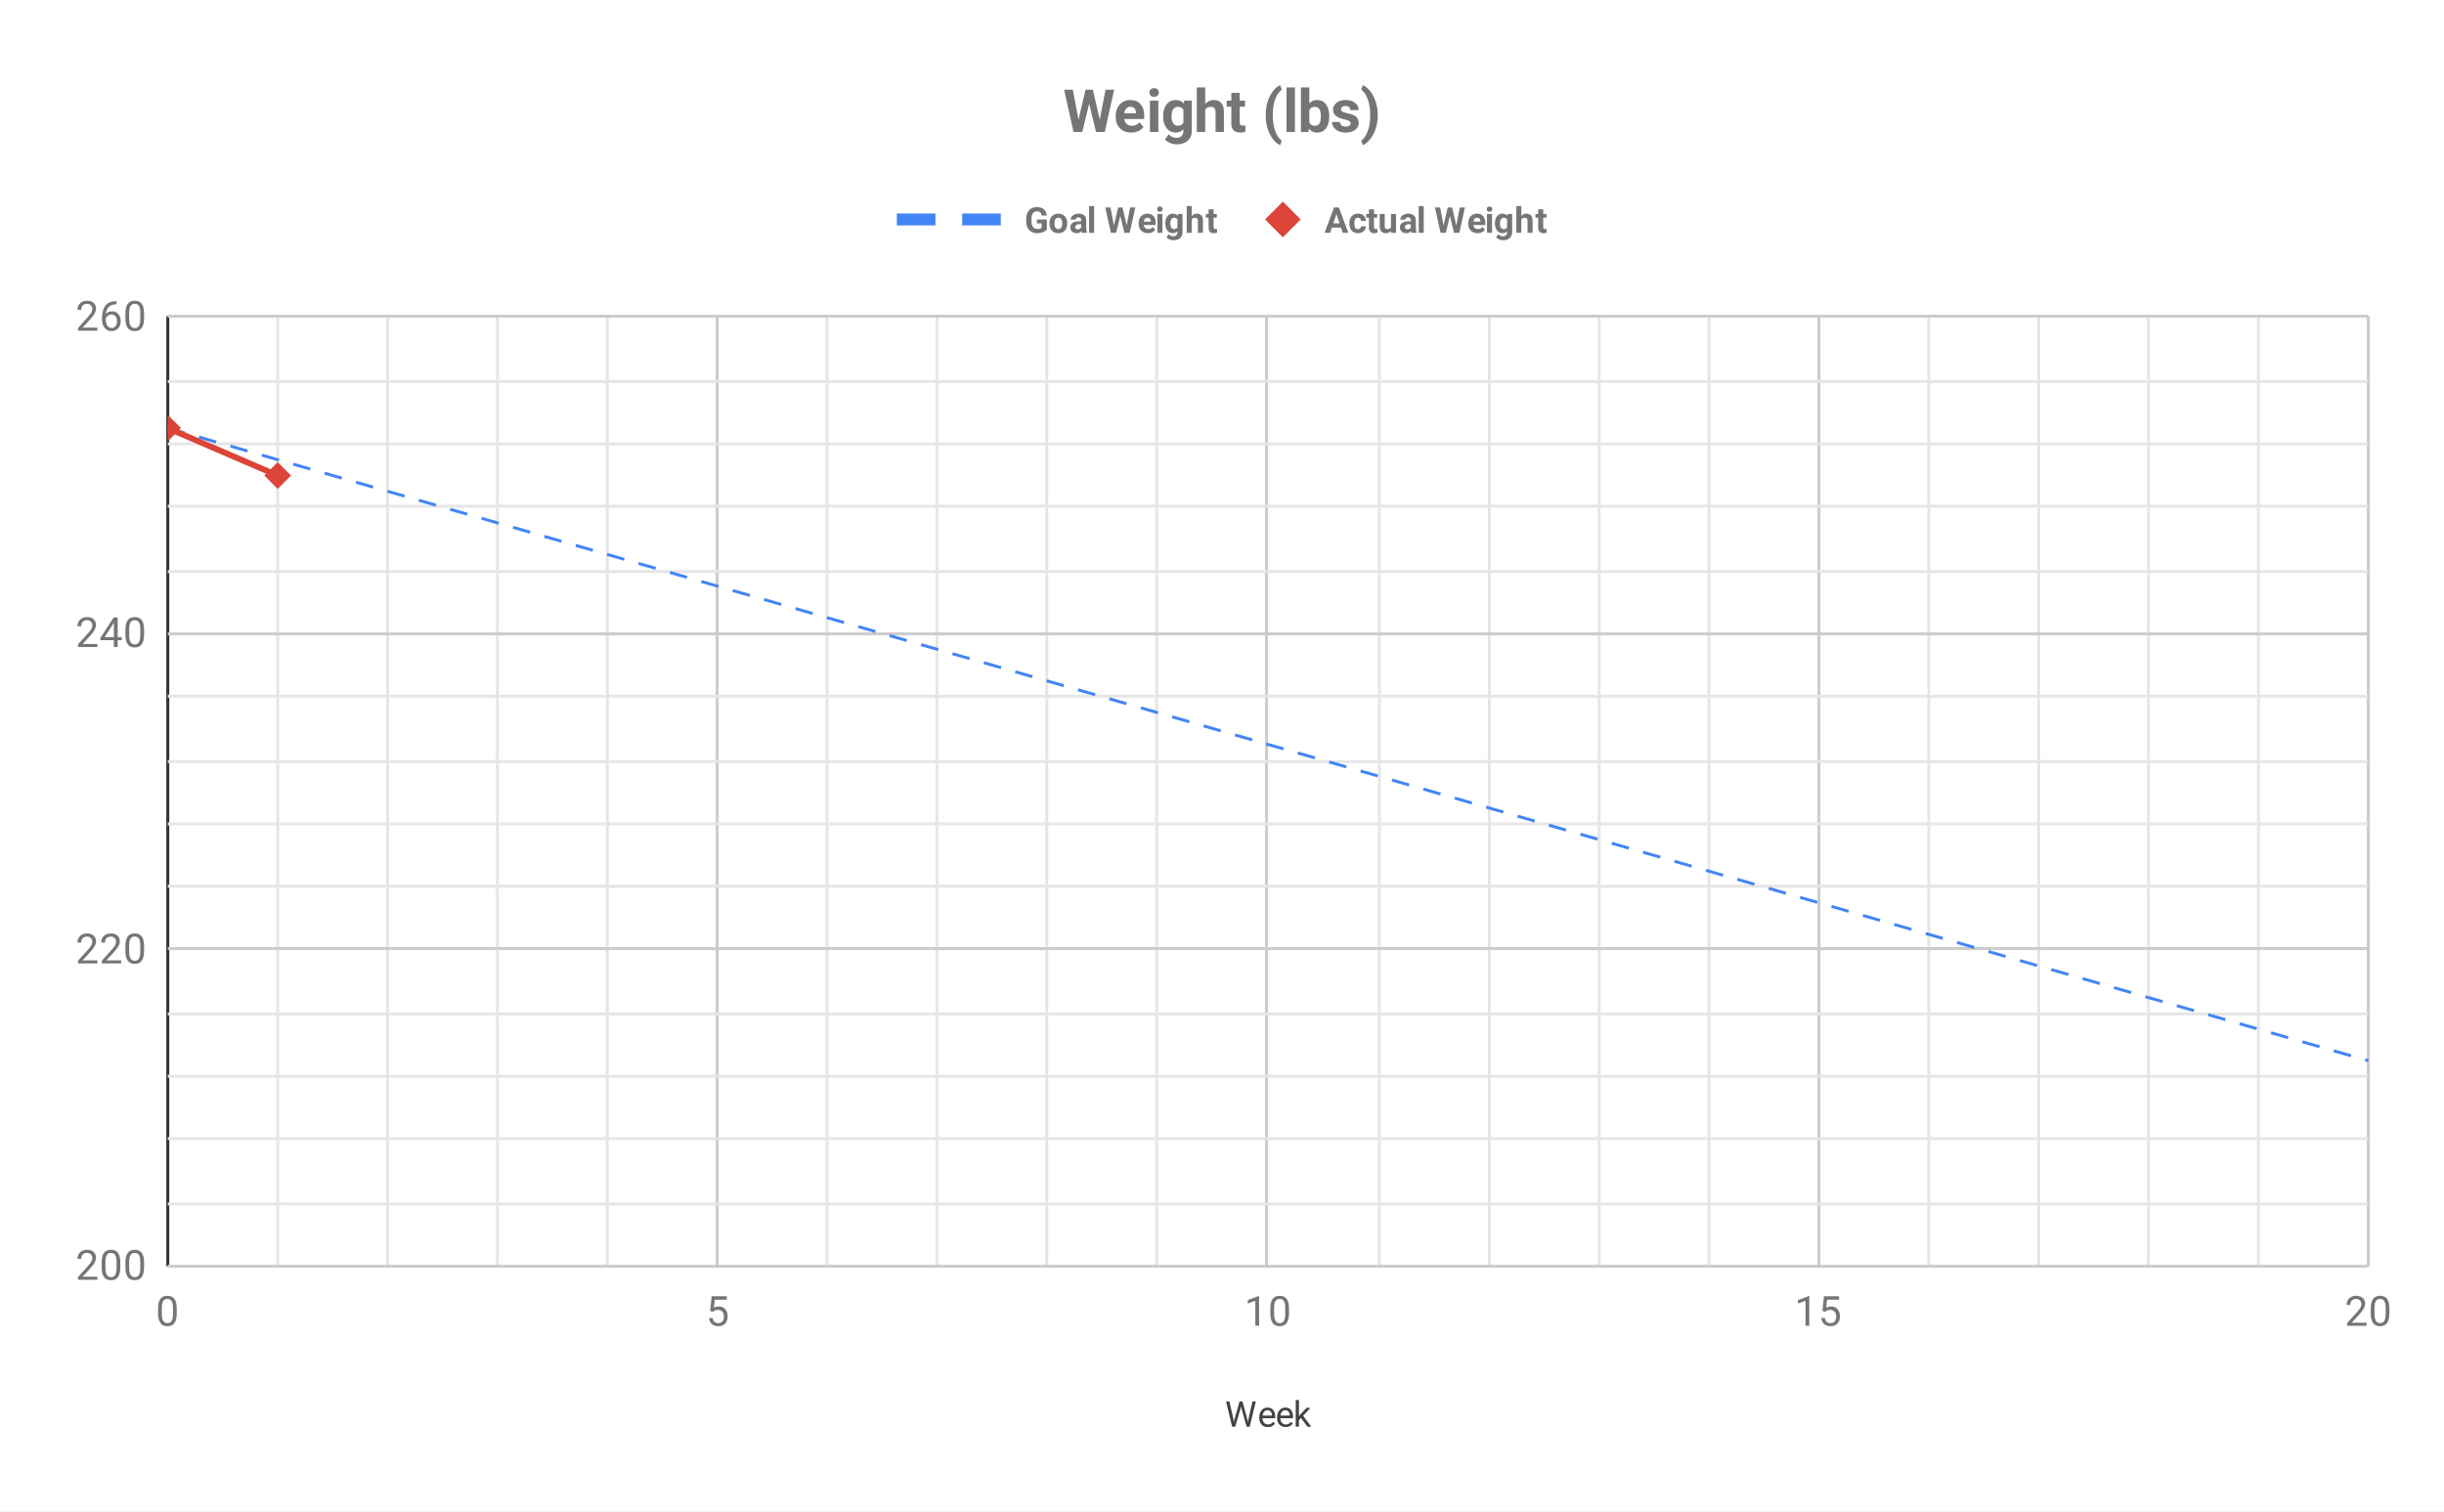
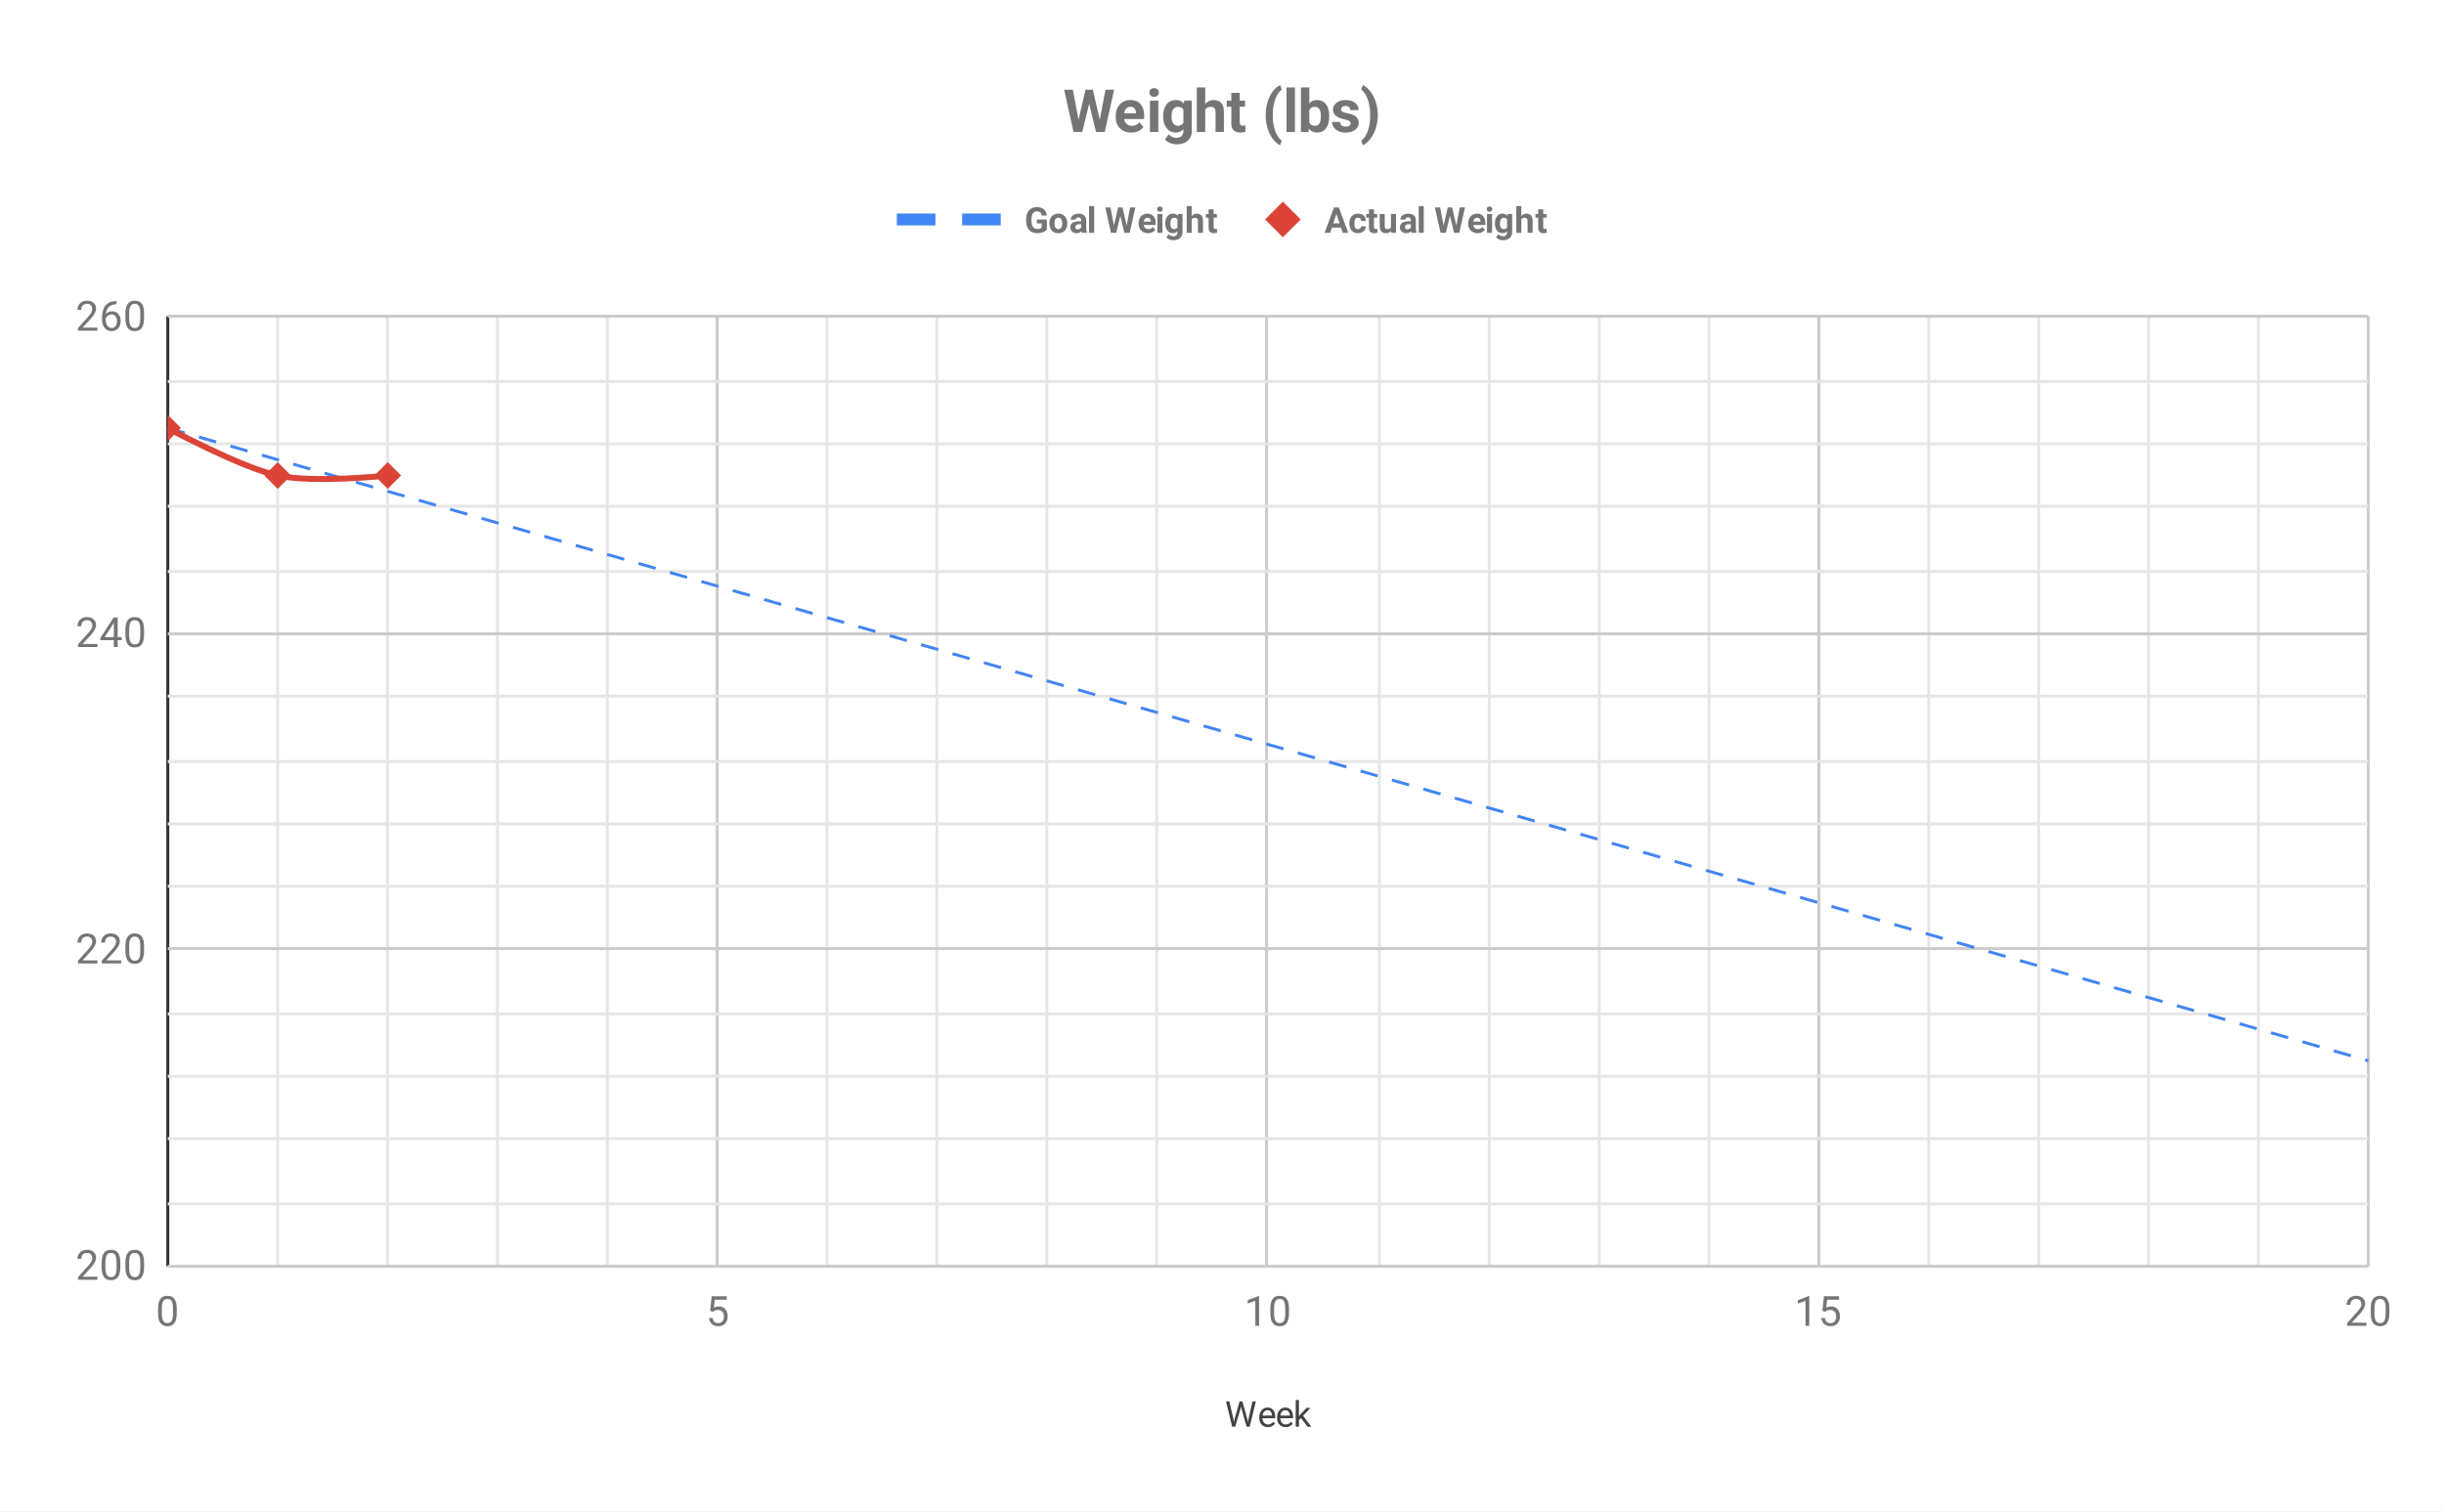
<svg xmlns="http://www.w3.org/2000/svg" version="1.1" viewBox="0.0 0.0 823.0 509.0" fill="none" stroke="none" stroke-linecap="square" stroke-miterlimit="10" width="823" height="509">
  <path fill="#ffffff" d="M0 0L823.0 0L823.0 509.0L0 509.0L0 0Z" fill-rule="nonzero" />
  <path fill="#ffffff" d="M0 0L823.0 0L823.0 509.0L0 509.0L0 0Z" fill-rule="nonzero" />
  <path stroke="#333333" stroke-width="1.0" stroke-linecap="butt" d="M56.5 106.5L56.5 426.5" fill-rule="nonzero" />
  <path stroke="#cccccc" stroke-width="1.0" stroke-linecap="butt" d="M241.5 106.5L241.5 426.5" fill-rule="nonzero" />
  <path stroke="#cccccc" stroke-width="1.0" stroke-linecap="butt" d="M426.5 106.5L426.5 426.5" fill-rule="nonzero" />
  <path stroke="#cccccc" stroke-width="1.0" stroke-linecap="butt" d="M612.5 106.5L612.5 426.5" fill-rule="nonzero" />
  <path stroke="#cccccc" stroke-width="1.0" stroke-linecap="butt" d="M797.5 106.5L797.5 426.5" fill-rule="nonzero" />
  <path stroke="#e6e6e6" stroke-width="1.0" stroke-linecap="butt" d="M204.5 106.5L204.5 426.5" fill-rule="nonzero" />
  <path stroke="#e6e6e6" stroke-width="1.0" stroke-linecap="butt" d="M167.5 106.5L167.5 426.5" fill-rule="nonzero" />
  <path stroke="#e6e6e6" stroke-width="1.0" stroke-linecap="butt" d="M130.5 106.5L130.5 426.5" fill-rule="nonzero" />
  <path stroke="#e6e6e6" stroke-width="1.0" stroke-linecap="butt" d="M93.5 106.5L93.5 426.5" fill-rule="nonzero" />
  <path stroke="#e6e6e6" stroke-width="1.0" stroke-linecap="butt" d="M389.5 106.5L389.5 426.5" fill-rule="nonzero" />
  <path stroke="#e6e6e6" stroke-width="1.0" stroke-linecap="butt" d="M352.5 106.5L352.5 426.5" fill-rule="nonzero" />
  <path stroke="#e6e6e6" stroke-width="1.0" stroke-linecap="butt" d="M315.5 106.5L315.5 426.5" fill-rule="nonzero" />
  <path stroke="#e6e6e6" stroke-width="1.0" stroke-linecap="butt" d="M278.5 106.5L278.5 426.5" fill-rule="nonzero" />
  <path stroke="#e6e6e6" stroke-width="1.0" stroke-linecap="butt" d="M575.5 106.5L575.5 426.5" fill-rule="nonzero" />
  <path stroke="#e6e6e6" stroke-width="1.0" stroke-linecap="butt" d="M538.5 106.5L538.5 426.5" fill-rule="nonzero" />
  <path stroke="#e6e6e6" stroke-width="1.0" stroke-linecap="butt" d="M501.5 106.5L501.5 426.5" fill-rule="nonzero" />
  <path stroke="#e6e6e6" stroke-width="1.0" stroke-linecap="butt" d="M464.5 106.5L464.5 426.5" fill-rule="nonzero" />
  <path stroke="#e6e6e6" stroke-width="1.0" stroke-linecap="butt" d="M760.5 106.5L760.5 426.5" fill-rule="nonzero" />
  <path stroke="#e6e6e6" stroke-width="1.0" stroke-linecap="butt" d="M723.5 106.5L723.5 426.5" fill-rule="nonzero" />
  <path stroke="#e6e6e6" stroke-width="1.0" stroke-linecap="butt" d="M686.5 106.5L686.5 426.5" fill-rule="nonzero" />
  <path stroke="#e6e6e6" stroke-width="1.0" stroke-linecap="butt" d="M649.5 106.5L649.5 426.5" fill-rule="nonzero" />
  <path stroke="#cccccc" stroke-width="1.0" stroke-linecap="butt" d="M56.5 426.5L797.5 426.5" fill-rule="nonzero" />
  <path stroke="#cccccc" stroke-width="1.0" stroke-linecap="butt" d="M56.5 319.5L797.5 319.5" fill-rule="nonzero" />
  <path stroke="#cccccc" stroke-width="1.0" stroke-linecap="butt" d="M56.5 213.5L797.5 213.5" fill-rule="nonzero" />
  <path stroke="#cccccc" stroke-width="1.0" stroke-linecap="butt" d="M56.5 106.5L797.5 106.5" fill-rule="nonzero" />
  <path stroke="#e6e6e6" stroke-width="1.0" stroke-linecap="butt" d="M56.5 341.5L797.5 341.5" fill-rule="nonzero" />
  <path stroke="#e6e6e6" stroke-width="1.0" stroke-linecap="butt" d="M56.5 362.5L797.5 362.5" fill-rule="nonzero" />
  <path stroke="#e6e6e6" stroke-width="1.0" stroke-linecap="butt" d="M56.5 383.5L797.5 383.5" fill-rule="nonzero" />
  <path stroke="#e6e6e6" stroke-width="1.0" stroke-linecap="butt" d="M56.5 405.5L797.5 405.5" fill-rule="nonzero" />
  <path stroke="#e6e6e6" stroke-width="1.0" stroke-linecap="butt" d="M56.5 234.5L797.5 234.5" fill-rule="nonzero" />
  <path stroke="#e6e6e6" stroke-width="1.0" stroke-linecap="butt" d="M56.5 256.5L797.5 256.5" fill-rule="nonzero" />
  <path stroke="#e6e6e6" stroke-width="1.0" stroke-linecap="butt" d="M56.5 277.5L797.5 277.5" fill-rule="nonzero" />
  <path stroke="#e6e6e6" stroke-width="1.0" stroke-linecap="butt" d="M56.5 298.5L797.5 298.5" fill-rule="nonzero" />
  <path stroke="#e6e6e6" stroke-width="1.0" stroke-linecap="butt" d="M56.5 128.5L797.5 128.5" fill-rule="nonzero" />
  <path stroke="#e6e6e6" stroke-width="1.0" stroke-linecap="butt" d="M56.5 149.5L797.5 149.5" fill-rule="nonzero" />
  <path stroke="#e6e6e6" stroke-width="1.0" stroke-linecap="butt" d="M56.5 170.5L797.5 170.5" fill-rule="nonzero" />
  <path stroke="#e6e6e6" stroke-width="1.0" stroke-linecap="butt" d="M56.5 192.5L797.5 192.5" fill-rule="nonzero" />
  <clipPath id="id_0">
    <path d="M56.45 106.883L797.55 106.883L797.55 426.55L56.45 426.55L56.45 106.883Z" clip-rule="nonzero" />
  </clipPath>
  <path stroke="#4285f4" stroke-width="1.0" stroke-linecap="butt" stroke-dasharray="6.0,5.0" clip-path="url(#id_0)" d="M56.45 144.178C56.45 144.178 81.153 151.281 93.505 154.833C105.857 158.385 118.208 161.937 130.56 165.489C142.912 169.041 155.263 172.593 167.615 176.144C179.967 179.696 192.318 183.248 204.67 186.8C217.022 190.352 229.373 193.904 241.725 197.456C254.077 201.007 266.428 204.559 278.78 208.111C291.132 211.663 303.483 215.215 315.835 218.767C328.187 222.319 340.538 225.87 352.89 229.422C365.242 232.974 377.593 236.526 389.945 240.078C402.297 243.63 414.648 247.181 427.0 250.733C439.352 254.285 451.703 257.837 464.055 261.389C476.407 264.941 488.758 268.493 501.11 272.044C513.462 275.596 525.813 279.148 538.165 282.7C550.517 286.252 562.868 289.804 575.22 293.356C587.572 296.907 599.923 300.459 612.275 304.011C624.627 307.563 636.978 311.115 649.33 314.667C661.682 318.219 674.033 321.77 686.385 325.322C698.737 328.874 711.088 332.426 723.44 335.978C735.792 339.53 748.143 343.081 760.495 346.633C772.847 350.185 797.55 357.289 797.55 357.289" fill-rule="nonzero" />
-   <path stroke="#db4437" stroke-width="2.0" stroke-linecap="butt" clip-path="url(#id_0)" d="M56.45 144.178L93.505 160.161" fill-rule="nonzero" />
+   <path stroke="#db4437" stroke-width="2.0" stroke-linecap="butt" clip-path="url(#id_0)" d="M56.45 144.178C56.45 144.178 81.153 157.497 93.505 160.161C105.857 162.825 130.56 160.161 130.56 160.161" fill-rule="nonzero" />
  <path fill="#db4437" clip-path="url(#id_0)" d="M56.45 139.678L60.95 144.178L56.45 148.678L51.95 144.178Z" fill-rule="nonzero" />
  <path fill="#db4437" clip-path="url(#id_0)" d="M93.505 155.661L98.005 160.161L93.505 164.661L89.005 160.161Z" fill-rule="nonzero" />
+   <path fill="#db4437" clip-path="url(#id_0)" d="M130.56 155.661L135.06 160.161L130.56 164.661L126.06 160.161Z" fill-rule="nonzero" />
  <path fill="#424242" d="M415.328 477.863L415.5 478.988L415.734 477.972L417.422 472.019L418.375 472.019L420.016 477.972L420.25 479.003L420.438 477.847L421.766 472.019L422.891 472.019L420.828 480.55L419.797 480.55L418.031 474.331L417.906 473.675L417.766 474.331L415.953 480.55L414.922 480.55L412.859 472.019L413.984 472.019L415.328 477.863ZM426.953 480.675Q425.656 480.675 424.844 479.831Q424.047 478.972 424.047 477.55L424.047 477.363Q424.047 476.409 424.406 475.675Q424.766 474.925 425.406 474.519Q426.062 474.097 426.812 474.097Q428.047 474.097 428.734 474.909Q429.422 475.722 429.422 477.238L429.422 477.691L425.125 477.691Q425.156 478.628 425.672 479.206Q426.203 479.784 427.016 479.784Q427.578 479.784 427.969 479.55Q428.375 479.316 428.688 478.925L429.344 479.441Q428.547 480.675 426.953 480.675ZM426.812 474.988Q426.156 474.988 425.703 475.472Q425.266 475.941 425.172 476.8L428.344 476.8L428.344 476.722Q428.297 475.894 427.891 475.441Q427.5 474.988 426.812 474.988ZM432.953 480.675Q431.656 480.675 430.844 479.831Q430.047 478.972 430.047 477.55L430.047 477.363Q430.047 476.409 430.406 475.675Q430.766 474.925 431.406 474.519Q432.062 474.097 432.812 474.097Q434.047 474.097 434.734 474.909Q435.422 475.722 435.422 477.238L435.422 477.691L431.125 477.691Q431.156 478.628 431.672 479.206Q432.203 479.784 433.016 479.784Q433.578 479.784 433.969 479.55Q434.375 479.316 434.688 478.925L435.344 479.441Q434.547 480.675 432.953 480.675ZM432.812 474.988Q432.156 474.988 431.703 475.472Q431.266 475.941 431.172 476.8L434.344 476.8L434.344 476.722Q434.297 475.894 433.891 475.441Q433.5 474.988 432.812 474.988ZM438.094 477.613L437.406 478.316L437.406 480.55L436.328 480.55L436.328 471.55L437.406 471.55L437.406 476.988L437.984 476.3L439.969 474.206L441.281 474.206L438.812 476.863L441.578 480.55L440.297 480.55L438.094 477.613Z" fill-rule="nonzero" />
  <path fill="#757575" d="M32.794 431.05L26.278 431.05L26.278 430.144L29.716 426.316Q30.481 425.441 30.778 424.909Q31.075 424.363 31.075 423.769Q31.075 423.003 30.591 422.503Q30.122 422.003 29.341 422.003Q28.403 422.003 27.872 422.534Q27.356 423.066 27.356 424.034L26.091 424.034Q26.091 422.659 26.966 421.816Q27.856 420.956 29.341 420.956Q30.731 420.956 31.528 421.691Q32.341 422.409 32.341 423.628Q32.341 425.097 30.466 427.128L27.809 430.019L32.794 430.019L32.794 431.05ZM40.513 426.8Q40.513 429.019 39.747 430.113Q38.997 431.191 37.388 431.191Q35.794 431.191 35.028 430.144Q34.263 429.081 34.231 426.972L34.231 425.284Q34.231 423.097 34.981 422.034Q35.747 420.956 37.372 420.956Q38.981 420.956 39.731 421.988Q40.497 423.019 40.513 425.159L40.513 426.8ZM39.247 425.081Q39.247 423.472 38.794 422.738Q38.356 422.003 37.372 422.003Q36.403 422.003 35.95 422.738Q35.513 423.456 35.497 424.972L35.497 427.003Q35.497 428.613 35.966 429.394Q36.434 430.159 37.388 430.159Q38.325 430.159 38.778 429.441Q39.231 428.706 39.247 427.144L39.247 425.081ZM48.513 426.8Q48.513 429.019 47.747 430.113Q46.997 431.191 45.388 431.191Q43.794 431.191 43.028 430.144Q42.263 429.081 42.231 426.972L42.231 425.284Q42.231 423.097 42.981 422.034Q43.747 420.956 45.372 420.956Q46.981 420.956 47.731 421.988Q48.497 423.019 48.513 425.159L48.513 426.8ZM47.247 425.081Q47.247 423.472 46.794 422.738Q46.356 422.003 45.372 422.003Q44.403 422.003 43.95 422.738Q43.513 423.456 43.497 424.972L43.497 427.003Q43.497 428.613 43.966 429.394Q44.434 430.159 45.388 430.159Q46.325 430.159 46.778 429.441Q47.231 428.706 47.247 427.144L47.247 425.081Z" fill-rule="nonzero" />
  <path fill="#757575" d="M32.794 324.494L26.278 324.494L26.278 323.588L29.716 319.76Q30.481 318.885 30.778 318.354Q31.075 317.807 31.075 317.213Q31.075 316.448 30.591 315.948Q30.122 315.448 29.341 315.448Q28.403 315.448 27.872 315.979Q27.356 316.51 27.356 317.479L26.091 317.479Q26.091 316.104 26.966 315.26Q27.856 314.401 29.341 314.401Q30.731 314.401 31.528 315.135Q32.341 315.854 32.341 317.073Q32.341 318.541 30.466 320.573L27.809 323.463L32.794 323.463L32.794 324.494ZM40.794 324.494L34.278 324.494L34.278 323.588L37.716 319.76Q38.481 318.885 38.778 318.354Q39.075 317.807 39.075 317.213Q39.075 316.448 38.591 315.948Q38.122 315.448 37.341 315.448Q36.403 315.448 35.872 315.979Q35.356 316.51 35.356 317.479L34.091 317.479Q34.091 316.104 34.966 315.26Q35.856 314.401 37.341 314.401Q38.731 314.401 39.528 315.135Q40.341 315.854 40.341 317.073Q40.341 318.541 38.466 320.573L35.809 323.463L40.794 323.463L40.794 324.494ZM48.513 320.244Q48.513 322.463 47.747 323.557Q46.997 324.635 45.388 324.635Q43.794 324.635 43.028 323.588Q42.263 322.526 42.231 320.416L42.231 318.729Q42.231 316.541 42.981 315.479Q43.747 314.401 45.372 314.401Q46.981 314.401 47.731 315.432Q48.497 316.463 48.513 318.604L48.513 320.244ZM47.247 318.526Q47.247 316.916 46.794 316.182Q46.356 315.448 45.372 315.448Q44.403 315.448 43.95 316.182Q43.513 316.901 43.497 318.416L43.497 320.448Q43.497 322.057 43.966 322.838Q44.434 323.604 45.388 323.604Q46.325 323.604 46.778 322.885Q47.231 322.151 47.247 320.588L47.247 318.526Z" fill-rule="nonzero" />
  <path fill="#757575" d="M32.794 217.939L26.278 217.939L26.278 217.033L29.716 213.205Q30.481 212.33 30.778 211.798Q31.075 211.251 31.075 210.658Q31.075 209.892 30.591 209.392Q30.122 208.892 29.341 208.892Q28.403 208.892 27.872 209.423Q27.356 209.955 27.356 210.923L26.091 210.923Q26.091 209.548 26.966 208.705Q27.856 207.845 29.341 207.845Q30.731 207.845 31.528 208.58Q32.341 209.298 32.341 210.517Q32.341 211.986 30.466 214.017L27.809 216.908L32.794 216.908L32.794 217.939ZM39.622 214.595L40.997 214.595L40.997 215.626L39.622 215.626L39.622 217.939L38.341 217.939L38.341 215.626L33.809 215.626L33.809 214.876L38.263 207.986L39.622 207.986L39.622 214.595ZM35.247 214.595L38.341 214.595L38.341 209.72L38.2 209.986L35.247 214.595ZM48.513 213.689Q48.513 215.908 47.747 217.001Q46.997 218.08 45.388 218.08Q43.794 218.08 43.028 217.033Q42.263 215.97 42.231 213.861L42.231 212.173Q42.231 209.986 42.981 208.923Q43.747 207.845 45.372 207.845Q46.981 207.845 47.731 208.876Q48.497 209.908 48.513 212.048L48.513 213.689ZM47.247 211.97Q47.247 210.361 46.794 209.626Q46.356 208.892 45.372 208.892Q44.403 208.892 43.95 209.626Q43.513 210.345 43.497 211.861L43.497 213.892Q43.497 215.501 43.966 216.283Q44.434 217.048 45.388 217.048Q46.325 217.048 46.778 216.33Q47.231 215.595 47.247 214.033L47.247 211.97Z" fill-rule="nonzero" />
  <path fill="#757575" d="M32.794 111.383L26.278 111.383L26.278 110.477L29.716 106.649Q30.481 105.774 30.778 105.243Q31.075 104.696 31.075 104.102Q31.075 103.336 30.591 102.836Q30.122 102.336 29.341 102.336Q28.403 102.336 27.872 102.868Q27.356 103.399 27.356 104.368L26.091 104.368Q26.091 102.993 26.966 102.149Q27.856 101.29 29.341 101.29Q30.731 101.29 31.528 102.024Q32.341 102.743 32.341 103.961Q32.341 105.43 30.466 107.461L27.809 110.352L32.794 110.352L32.794 111.383ZM39.247 101.43L39.247 102.493L39.013 102.493Q37.528 102.524 36.653 103.368Q35.778 104.211 35.638 105.758Q36.434 104.852 37.794 104.852Q39.091 104.852 39.856 105.774Q40.638 106.68 40.638 108.133Q40.638 109.68 39.794 110.602Q38.966 111.524 37.559 111.524Q36.138 111.524 35.247 110.43Q34.356 109.321 34.356 107.602L34.356 107.118Q34.356 104.368 35.528 102.915Q36.7 101.461 39.013 101.43L39.247 101.43ZM37.575 105.915Q36.934 105.915 36.388 106.305Q35.841 106.68 35.622 107.274L35.622 107.743Q35.622 108.977 36.169 109.727Q36.731 110.477 37.559 110.477Q38.419 110.477 38.903 109.852Q39.388 109.211 39.388 108.196Q39.388 107.165 38.888 106.54Q38.403 105.915 37.575 105.915ZM48.513 107.133Q48.513 109.352 47.747 110.446Q46.997 111.524 45.388 111.524Q43.794 111.524 43.028 110.477Q42.263 109.415 42.231 107.305L42.231 105.618Q42.231 103.43 42.981 102.368Q43.747 101.29 45.372 101.29Q46.981 101.29 47.731 102.321Q48.497 103.352 48.513 105.493L48.513 107.133ZM47.247 105.415Q47.247 103.805 46.794 103.071Q46.356 102.336 45.372 102.336Q44.403 102.336 43.95 103.071Q43.513 103.79 43.497 105.305L43.497 107.336Q43.497 108.946 43.966 109.727Q44.434 110.493 45.388 110.493Q46.325 110.493 46.778 109.774Q47.231 109.04 47.247 107.477L47.247 105.415Z" fill-rule="nonzero" />
  <path fill="#757575" d="M59.513 442.3Q59.513 444.519 58.747 445.613Q57.997 446.691 56.388 446.691Q54.794 446.691 54.028 445.644Q53.263 444.581 53.231 442.472L53.231 440.784Q53.231 438.597 53.981 437.534Q54.747 436.456 56.372 436.456Q57.981 436.456 58.731 437.488Q59.497 438.519 59.513 440.659L59.513 442.3ZM58.247 440.581Q58.247 438.972 57.794 438.238Q57.356 437.503 56.372 437.503Q55.403 437.503 54.95 438.238Q54.513 438.956 54.497 440.472L54.497 442.503Q54.497 444.113 54.966 444.894Q55.434 445.659 56.388 445.659Q57.325 445.659 57.778 444.941Q58.231 444.206 58.247 442.644L58.247 440.581Z" fill-rule="nonzero" />
  <path fill="#757575" d="M239.131 441.566L239.647 436.597L244.741 436.597L244.741 437.769L240.709 437.769L240.412 440.472Q241.147 440.05 242.069 440.05Q243.428 440.05 244.225 440.956Q245.037 441.847 245.037 443.378Q245.037 444.909 244.194 445.8Q243.366 446.691 241.881 446.691Q240.569 446.691 239.725 445.956Q238.897 445.222 238.772 443.925L239.975 443.925Q240.084 444.784 240.569 445.222Q241.069 445.659 241.881 445.659Q242.756 445.659 243.256 445.066Q243.772 444.456 243.772 443.394Q243.772 442.394 243.225 441.8Q242.678 441.191 241.772 441.191Q240.959 441.191 240.475 441.55L240.147 441.816L239.131 441.566Z" fill-rule="nonzero" />
  <path fill="#757575" d="M423.984 446.55L422.719 446.55L422.719 438.128L420.156 439.05L420.156 437.909L423.781 436.55L423.984 436.55L423.984 446.55ZM434.062 442.3Q434.062 444.519 433.297 445.613Q432.547 446.691 430.938 446.691Q429.344 446.691 428.578 445.644Q427.812 444.581 427.781 442.472L427.781 440.784Q427.781 438.597 428.531 437.534Q429.297 436.456 430.922 436.456Q432.531 436.456 433.281 437.488Q434.047 438.519 434.062 440.659L434.062 442.3ZM432.797 440.581Q432.797 438.972 432.344 438.238Q431.906 437.503 430.922 437.503Q429.953 437.503 429.5 438.238Q429.062 438.956 429.047 440.472L429.047 442.503Q429.047 444.113 429.516 444.894Q429.984 445.659 430.938 445.659Q431.875 445.659 432.328 444.941Q432.781 444.206 432.797 442.644L432.797 440.581Z" fill-rule="nonzero" />
  <path fill="#757575" d="M609.259 446.55L607.994 446.55L607.994 438.128L605.431 439.05L605.431 437.909L609.056 436.55L609.259 436.55L609.259 446.55ZM613.681 441.566L614.197 436.597L619.291 436.597L619.291 437.769L615.259 437.769L614.962 440.472Q615.697 440.05 616.619 440.05Q617.978 440.05 618.775 440.956Q619.587 441.847 619.587 443.378Q619.587 444.909 618.744 445.8Q617.916 446.691 616.431 446.691Q615.119 446.691 614.275 445.956Q613.447 445.222 613.322 443.925L614.525 443.925Q614.634 444.784 615.119 445.222Q615.619 445.659 616.431 445.659Q617.306 445.659 617.806 445.066Q618.322 444.456 618.322 443.394Q618.322 442.394 617.775 441.8Q617.228 441.191 616.322 441.191Q615.509 441.191 615.025 441.55L614.697 441.816L613.681 441.566Z" fill-rule="nonzero" />
  <path fill="#757575" d="M796.894 446.55L790.378 446.55L790.378 445.644L793.816 441.816Q794.581 440.941 794.878 440.409Q795.175 439.863 795.175 439.269Q795.175 438.503 794.691 438.003Q794.222 437.503 793.441 437.503Q792.503 437.503 791.972 438.034Q791.456 438.566 791.456 439.534L790.191 439.534Q790.191 438.159 791.066 437.316Q791.956 436.456 793.441 436.456Q794.831 436.456 795.628 437.191Q796.441 437.909 796.441 439.128Q796.441 440.597 794.566 442.628L791.909 445.519L796.894 445.519L796.894 446.55ZM804.612 442.3Q804.612 444.519 803.847 445.613Q803.097 446.691 801.487 446.691Q799.894 446.691 799.128 445.644Q798.362 444.581 798.331 442.472L798.331 440.784Q798.331 438.597 799.081 437.534Q799.847 436.456 801.472 436.456Q803.081 436.456 803.831 437.488Q804.597 438.519 804.612 440.659L804.612 442.3ZM803.347 440.581Q803.347 438.972 802.894 438.238Q802.456 437.503 801.472 437.503Q800.503 437.503 800.05 438.238Q799.612 438.956 799.597 440.472L799.597 442.503Q799.597 444.113 800.066 444.894Q800.534 445.659 801.487 445.659Q802.425 445.659 802.878 444.941Q803.331 444.206 803.347 442.644L803.347 440.581Z" fill-rule="nonzero" />
  <path stroke="#4285f4" stroke-width="4.0" stroke-linecap="butt" stroke-dasharray="13.0,9.0" d="M302.0 73.917L337.0 73.917" fill-rule="nonzero" />
  <path fill="#757575" d="M352.516 77.339Q352.031 77.901 351.156 78.229Q350.297 78.542 349.25 78.542Q348.141 78.542 347.297 78.057Q346.469 77.573 346.016 76.651Q345.562 75.729 345.547 74.479L345.547 73.901Q345.547 72.62 345.969 71.698Q346.406 70.76 347.219 70.26Q348.031 69.76 349.125 69.76Q350.641 69.76 351.5 70.495Q352.359 71.214 352.516 72.604L350.797 72.604Q350.688 71.87 350.281 71.526Q349.875 71.182 349.172 71.182Q348.281 71.182 347.812 71.854Q347.344 72.526 347.344 73.87L347.344 74.401Q347.344 75.745 347.844 76.432Q348.359 77.12 349.344 77.12Q350.328 77.12 350.75 76.698L350.75 75.229L349.156 75.229L349.156 73.932L352.516 73.932L352.516 77.339ZM353.391 75.182Q353.391 74.245 353.75 73.51Q354.109 72.76 354.797 72.37Q355.484 71.964 356.375 71.964Q357.672 71.964 358.469 72.745Q359.281 73.526 359.375 74.87L359.391 75.307Q359.391 76.776 358.578 77.667Q357.766 78.542 356.391 78.542Q355.016 78.542 354.203 77.667Q353.391 76.776 353.391 75.26L353.391 75.182ZM355.078 75.307Q355.078 76.214 355.422 76.698Q355.766 77.167 356.391 77.167Q357.016 77.167 357.359 76.698Q357.703 76.229 357.703 75.182Q357.703 74.307 357.359 73.823Q357.016 73.323 356.375 73.323Q355.766 73.323 355.422 73.807Q355.078 74.292 355.078 75.307ZM364.328 78.417Q364.203 78.182 364.156 77.854Q363.547 78.542 362.562 78.542Q361.625 78.542 361.016 77.995Q360.406 77.448 360.406 76.635Q360.406 75.62 361.141 75.089Q361.891 74.542 363.312 74.542L364.078 74.542L364.078 74.182Q364.078 73.745 363.859 73.479Q363.641 73.214 363.141 73.214Q362.719 73.214 362.469 73.417Q362.234 73.62 362.234 73.979L360.547 73.979Q360.547 73.432 360.875 72.964Q361.219 72.495 361.844 72.229Q362.469 71.964 363.234 71.964Q364.406 71.964 365.094 72.557Q365.781 73.135 365.781 74.198L365.781 76.948Q365.797 77.854 366.031 78.323L366.031 78.417L364.328 78.417ZM362.922 77.245Q363.297 77.245 363.609 77.073Q363.938 76.901 364.078 76.62L364.078 75.526L363.453 75.526Q362.188 75.526 362.094 76.417L362.094 76.51Q362.094 76.823 362.312 77.042Q362.531 77.245 362.922 77.245ZM368.438 78.417L366.734 78.417L366.734 69.417L368.438 69.417L368.438 78.417ZM379.406 75.948L380.562 69.885L382.312 69.885L380.422 78.417L378.641 78.417L377.25 72.714L375.875 78.417L374.094 78.417L372.203 69.885L373.953 69.885L375.109 75.948L376.516 69.885L378.0 69.885L379.406 75.948ZM386.562 78.542Q385.172 78.542 384.297 77.682Q383.422 76.823 383.422 75.401L383.422 75.229Q383.422 74.276 383.781 73.526Q384.156 72.776 384.828 72.37Q385.516 71.964 386.375 71.964Q387.688 71.964 388.422 72.792Q389.172 73.604 389.172 75.104L389.172 75.792L385.141 75.792Q385.219 76.417 385.625 76.792Q386.047 77.167 386.688 77.167Q387.656 77.167 388.203 76.464L389.047 77.385Q388.656 77.932 388.0 78.245Q387.359 78.542 386.562 78.542ZM386.375 73.323Q385.875 73.323 385.562 73.667Q385.25 74.01 385.156 74.635L387.516 74.635L387.516 74.51Q387.5 73.948 387.203 73.635Q386.922 73.323 386.375 73.323ZM391.438 78.417L389.734 78.417L389.734 72.073L391.438 72.073L391.438 78.417ZM389.641 70.432Q389.641 70.057 389.891 69.807Q390.156 69.557 390.594 69.557Q391.016 69.557 391.266 69.807Q391.531 70.057 391.531 70.432Q391.531 70.823 391.266 71.073Q391.016 71.307 390.578 71.307Q390.156 71.307 389.891 71.073Q389.641 70.823 389.641 70.432ZM392.406 75.198Q392.406 73.745 393.094 72.854Q393.797 71.964 394.969 71.964Q396.016 71.964 396.594 72.667L396.672 72.073L398.203 72.073L398.203 78.198Q398.203 79.042 397.812 79.651Q397.438 80.276 396.75 80.589Q396.078 80.917 395.156 80.917Q394.453 80.917 393.781 80.635Q393.125 80.354 392.797 79.917L393.547 78.885Q394.172 79.589 395.078 79.589Q395.75 79.589 396.125 79.229Q396.5 78.87 396.5 78.214L396.5 77.87Q395.922 78.542 394.953 78.542Q393.812 78.542 393.109 77.651Q392.406 76.745 392.406 75.276L392.406 75.198ZM394.094 75.323Q394.094 76.182 394.438 76.682Q394.797 77.167 395.391 77.167Q396.172 77.167 396.5 76.589L396.5 73.917Q396.156 73.339 395.406 73.339Q394.797 73.339 394.438 73.839Q394.094 74.339 394.094 75.323ZM401.297 72.76Q401.984 71.964 403.0 71.964Q405.062 71.964 405.094 74.354L405.094 78.417L403.391 78.417L403.391 74.401Q403.391 73.854 403.156 73.604Q402.922 73.339 402.375 73.339Q401.641 73.339 401.297 73.917L401.297 78.417L399.609 78.417L399.609 69.417L401.297 69.417L401.297 72.76ZM408.672 70.51L408.672 72.073L409.766 72.073L409.766 73.323L408.672 73.323L408.672 76.479Q408.672 76.839 408.812 76.995Q408.953 77.135 409.328 77.135Q409.609 77.135 409.828 77.104L409.828 78.385Q409.328 78.542 408.797 78.542Q407.016 78.542 406.984 76.729L406.984 73.323L406.062 73.323L406.062 72.073L406.984 72.073L406.984 70.51L408.672 70.51Z" fill-rule="nonzero" />
  <path fill="#db4437" d="M432.0 67.917L438.0 73.917L432.0 79.917L426.0 73.917Z" fill-rule="nonzero" />
  <path fill="#757575" d="M451.578 76.651L448.5 76.651L447.906 78.417L446.047 78.417L449.219 69.885L450.844 69.885L454.047 78.417L452.172 78.417L451.578 76.651ZM448.969 75.229L451.109 75.229L450.031 72.042L448.969 75.229ZM457.281 77.167Q457.75 77.167 458.047 76.917Q458.344 76.651 458.359 76.229L459.938 76.229Q459.938 76.87 459.594 77.417Q459.25 77.948 458.641 78.245Q458.047 78.542 457.312 78.542Q455.953 78.542 455.172 77.682Q454.391 76.807 454.391 75.276L454.391 75.167Q454.391 73.698 455.172 72.839Q455.953 71.964 457.312 71.964Q458.5 71.964 459.219 72.635Q459.938 73.307 459.938 74.432L458.359 74.432Q458.344 73.948 458.047 73.635Q457.75 73.323 457.281 73.323Q456.688 73.323 456.375 73.76Q456.078 74.198 456.078 75.151L456.078 75.339Q456.078 76.307 456.375 76.745Q456.672 77.167 457.281 77.167ZM462.672 70.51L462.672 72.073L463.766 72.073L463.766 73.323L462.672 73.323L462.672 76.479Q462.672 76.839 462.812 76.995Q462.953 77.135 463.328 77.135Q463.609 77.135 463.828 77.104L463.828 78.385Q463.328 78.542 462.797 78.542Q461.016 78.542 460.984 76.729L460.984 73.323L460.062 73.323L460.062 72.073L460.984 72.073L460.984 70.51L462.672 70.51ZM468.453 77.776Q467.828 78.542 466.719 78.542Q465.688 78.542 465.156 77.948Q464.625 77.354 464.609 76.229L464.609 72.073L466.297 72.073L466.297 76.167Q466.297 77.167 467.203 77.167Q468.062 77.167 468.391 76.557L468.391 72.073L470.094 72.073L470.094 78.417L468.5 78.417L468.453 77.776ZM475.328 78.417Q475.203 78.182 475.156 77.854Q474.547 78.542 473.562 78.542Q472.625 78.542 472.016 77.995Q471.406 77.448 471.406 76.635Q471.406 75.62 472.141 75.089Q472.891 74.542 474.312 74.542L475.078 74.542L475.078 74.182Q475.078 73.745 474.859 73.479Q474.641 73.214 474.141 73.214Q473.719 73.214 473.469 73.417Q473.234 73.62 473.234 73.979L471.547 73.979Q471.547 73.432 471.875 72.964Q472.219 72.495 472.844 72.229Q473.469 71.964 474.234 71.964Q475.406 71.964 476.094 72.557Q476.781 73.135 476.781 74.198L476.781 76.948Q476.797 77.854 477.031 78.323L477.031 78.417L475.328 78.417ZM473.922 77.245Q474.297 77.245 474.609 77.073Q474.938 76.901 475.078 76.62L475.078 75.526L474.453 75.526Q473.188 75.526 473.094 76.417L473.094 76.51Q473.094 76.823 473.312 77.042Q473.531 77.245 473.922 77.245ZM479.438 78.417L477.734 78.417L477.734 69.417L479.438 69.417L479.438 78.417ZM490.406 75.948L491.562 69.885L493.312 69.885L491.422 78.417L489.641 78.417L488.25 72.714L486.875 78.417L485.094 78.417L483.203 69.885L484.953 69.885L486.109 75.948L487.516 69.885L489.0 69.885L490.406 75.948ZM497.562 78.542Q496.172 78.542 495.297 77.682Q494.422 76.823 494.422 75.401L494.422 75.229Q494.422 74.276 494.781 73.526Q495.156 72.776 495.828 72.37Q496.516 71.964 497.375 71.964Q498.688 71.964 499.422 72.792Q500.172 73.604 500.172 75.104L500.172 75.792L496.141 75.792Q496.219 76.417 496.625 76.792Q497.047 77.167 497.688 77.167Q498.656 77.167 499.203 76.464L500.047 77.385Q499.656 77.932 499.0 78.245Q498.359 78.542 497.562 78.542ZM497.375 73.323Q496.875 73.323 496.562 73.667Q496.25 74.01 496.156 74.635L498.516 74.635L498.516 74.51Q498.5 73.948 498.203 73.635Q497.922 73.323 497.375 73.323ZM502.438 78.417L500.734 78.417L500.734 72.073L502.438 72.073L502.438 78.417ZM500.641 70.432Q500.641 70.057 500.891 69.807Q501.156 69.557 501.594 69.557Q502.016 69.557 502.266 69.807Q502.531 70.057 502.531 70.432Q502.531 70.823 502.266 71.073Q502.016 71.307 501.578 71.307Q501.156 71.307 500.891 71.073Q500.641 70.823 500.641 70.432ZM503.406 75.198Q503.406 73.745 504.094 72.854Q504.797 71.964 505.969 71.964Q507.016 71.964 507.594 72.667L507.672 72.073L509.203 72.073L509.203 78.198Q509.203 79.042 508.812 79.651Q508.438 80.276 507.75 80.589Q507.078 80.917 506.156 80.917Q505.453 80.917 504.781 80.635Q504.125 80.354 503.797 79.917L504.547 78.885Q505.172 79.589 506.078 79.589Q506.75 79.589 507.125 79.229Q507.5 78.87 507.5 78.214L507.5 77.87Q506.922 78.542 505.953 78.542Q504.812 78.542 504.109 77.651Q503.406 76.745 503.406 75.276L503.406 75.198ZM505.094 75.323Q505.094 76.182 505.438 76.682Q505.797 77.167 506.391 77.167Q507.172 77.167 507.5 76.589L507.5 73.917Q507.156 73.339 506.406 73.339Q505.797 73.339 505.438 73.839Q505.094 74.339 505.094 75.323ZM512.297 72.76Q512.984 71.964 514.0 71.964Q516.062 71.964 516.094 74.354L516.094 78.417L514.391 78.417L514.391 74.401Q514.391 73.854 514.156 73.604Q513.922 73.339 513.375 73.339Q512.641 73.339 512.297 73.917L512.297 78.417L510.609 78.417L510.609 69.417L512.297 69.417L512.297 72.76ZM519.672 70.51L519.672 72.073L520.766 72.073L520.766 73.323L519.672 73.323L519.672 76.479Q519.672 76.839 519.812 76.995Q519.953 77.135 520.328 77.135Q520.609 77.135 520.828 77.104L520.828 78.385Q520.328 78.542 519.797 78.542Q518.016 78.542 517.984 76.729L517.984 73.323L517.062 73.323L517.062 72.073L517.984 72.073L517.984 70.51L519.672 70.51Z" fill-rule="nonzero" />
  <path fill="#757575" d="M370.344 40.341L372.266 30.231L375.172 30.231L372.031 44.45L369.078 44.45L366.766 34.934L364.453 44.45L361.5 44.45L358.344 30.231L361.266 30.231L363.188 40.325L365.531 30.231L368.016 30.231L370.344 40.341ZM380.953 44.653Q378.625 44.653 377.156 43.231Q375.703 41.794 375.703 39.419L375.703 39.153Q375.703 37.559 376.312 36.309Q376.938 35.044 378.062 34.372Q379.188 33.684 380.641 33.684Q382.797 33.684 384.047 35.059Q385.297 36.419 385.297 38.934L385.297 40.091L378.562 40.091Q378.703 41.122 379.391 41.747Q380.078 42.372 381.141 42.372Q382.766 42.372 383.688 41.184L385.062 42.747Q384.438 43.638 383.344 44.153Q382.266 44.653 380.953 44.653ZM380.625 35.966Q379.781 35.966 379.25 36.544Q378.734 37.106 378.594 38.153L382.516 38.153L382.516 37.934Q382.5 36.997 382.016 36.481Q381.531 35.966 380.625 35.966ZM390.062 44.45L387.234 44.45L387.234 33.888L390.062 33.888L390.062 44.45ZM387.062 31.153Q387.062 30.512 387.484 30.106Q387.922 29.7 388.641 29.7Q389.375 29.7 389.797 30.106Q390.234 30.512 390.234 31.153Q390.234 31.794 389.797 32.2Q389.359 32.606 388.641 32.606Q387.938 32.606 387.5 32.2Q387.062 31.794 387.062 31.153ZM391.672 39.091Q391.672 36.653 392.828 35.169Q393.984 33.684 395.953 33.684Q397.688 33.684 398.656 34.872L398.781 33.888L401.328 33.888L401.328 44.091Q401.328 45.481 400.703 46.513Q400.078 47.544 398.922 48.075Q397.781 48.606 396.25 48.606Q395.094 48.606 393.984 48.138Q392.891 47.684 392.312 46.95L393.562 45.231Q394.625 46.419 396.125 46.419Q397.25 46.419 397.875 45.809Q398.5 45.216 398.5 44.106L398.5 43.544Q397.531 44.653 395.938 44.653Q394.031 44.653 392.844 43.169Q391.672 41.669 391.672 39.2L391.672 39.091ZM394.5 39.294Q394.5 40.731 395.078 41.544Q395.656 42.356 396.656 42.356Q397.938 42.356 398.5 41.388L398.5 36.95Q397.938 35.981 396.672 35.981Q395.656 35.981 395.078 36.809Q394.5 37.638 394.5 39.294ZM405.844 35.028Q406.969 33.684 408.656 33.684Q412.094 33.684 412.141 37.684L412.141 44.45L409.328 44.45L409.328 37.763Q409.328 36.856 408.938 36.419Q408.547 35.981 407.641 35.981Q406.391 35.981 405.844 36.934L405.844 44.45L403.016 44.45L403.016 29.45L405.844 29.45L405.844 35.028ZM417.469 31.278L417.469 33.888L419.266 33.888L419.266 35.95L417.469 35.95L417.469 41.231Q417.469 41.809 417.688 42.075Q417.906 42.325 418.547 42.325Q419.016 42.325 419.375 42.247L419.375 44.388Q418.547 44.653 417.672 44.653Q414.703 44.653 414.641 41.653L414.641 35.95L413.094 35.95L413.094 33.888L414.641 33.888L414.641 31.278L417.469 31.278ZM426.219 38.669Q426.219 36.434 426.812 34.419Q427.406 32.388 428.562 30.841Q429.734 29.278 431.078 28.669L431.625 30.184Q430.203 31.247 429.406 33.45Q428.609 35.653 428.609 38.606L428.609 38.919Q428.609 41.872 429.391 44.091Q430.188 46.309 431.625 47.403L431.078 48.888Q429.75 48.294 428.609 46.778Q427.469 45.278 426.859 43.309Q426.25 41.341 426.219 39.184L426.219 38.669ZM436.062 44.45L433.234 44.45L433.234 29.45L436.062 29.45L436.062 44.45ZM447.609 39.263Q447.609 41.809 446.516 43.231Q445.438 44.653 443.5 44.653Q441.781 44.653 440.75 43.325L440.625 44.45L438.078 44.45L438.078 29.45L440.906 29.45L440.906 34.825Q441.891 33.684 443.469 33.684Q445.406 33.684 446.5 35.106Q447.609 36.528 447.609 39.106L447.609 39.263ZM444.781 39.059Q444.781 37.45 444.266 36.716Q443.766 35.981 442.766 35.981Q441.422 35.981 440.906 37.091L440.906 41.263Q441.422 42.372 442.781 42.372Q444.156 42.372 444.578 41.028Q444.781 40.372 444.781 39.059ZM454.812 41.528Q454.812 41.013 454.297 40.716Q453.781 40.419 452.656 40.184Q448.875 39.388 448.875 36.981Q448.875 35.575 450.047 34.638Q451.219 33.684 453.094 33.684Q455.109 33.684 456.312 34.638Q457.516 35.575 457.516 37.091L454.703 37.091Q454.703 36.497 454.312 36.106Q453.922 35.7 453.094 35.7Q452.375 35.7 451.984 36.028Q451.594 36.341 451.594 36.841Q451.594 37.309 452.031 37.606Q452.484 37.888 453.531 38.106Q454.594 38.309 455.312 38.575Q457.547 39.388 457.547 41.419Q457.547 42.856 456.312 43.763Q455.078 44.653 453.109 44.653Q451.781 44.653 450.75 44.184Q449.719 43.7 449.125 42.872Q448.547 42.044 448.547 41.091L451.219 41.091Q451.266 41.841 451.781 42.247Q452.297 42.638 453.172 42.638Q453.984 42.638 454.391 42.341Q454.812 42.028 454.812 41.528ZM463.953 38.888Q463.953 41.106 463.312 43.153Q462.672 45.184 461.484 46.747Q460.297 48.309 458.938 48.888L458.391 47.403Q459.781 46.356 460.578 44.184Q461.375 41.997 461.406 39.169L461.406 38.653Q461.406 35.731 460.609 33.513Q459.812 31.278 458.391 30.169L458.938 28.669Q460.266 29.247 461.438 30.762Q462.625 32.278 463.266 34.294Q463.922 36.294 463.953 38.45L463.953 38.888Z" fill-rule="nonzero" />
</svg>
